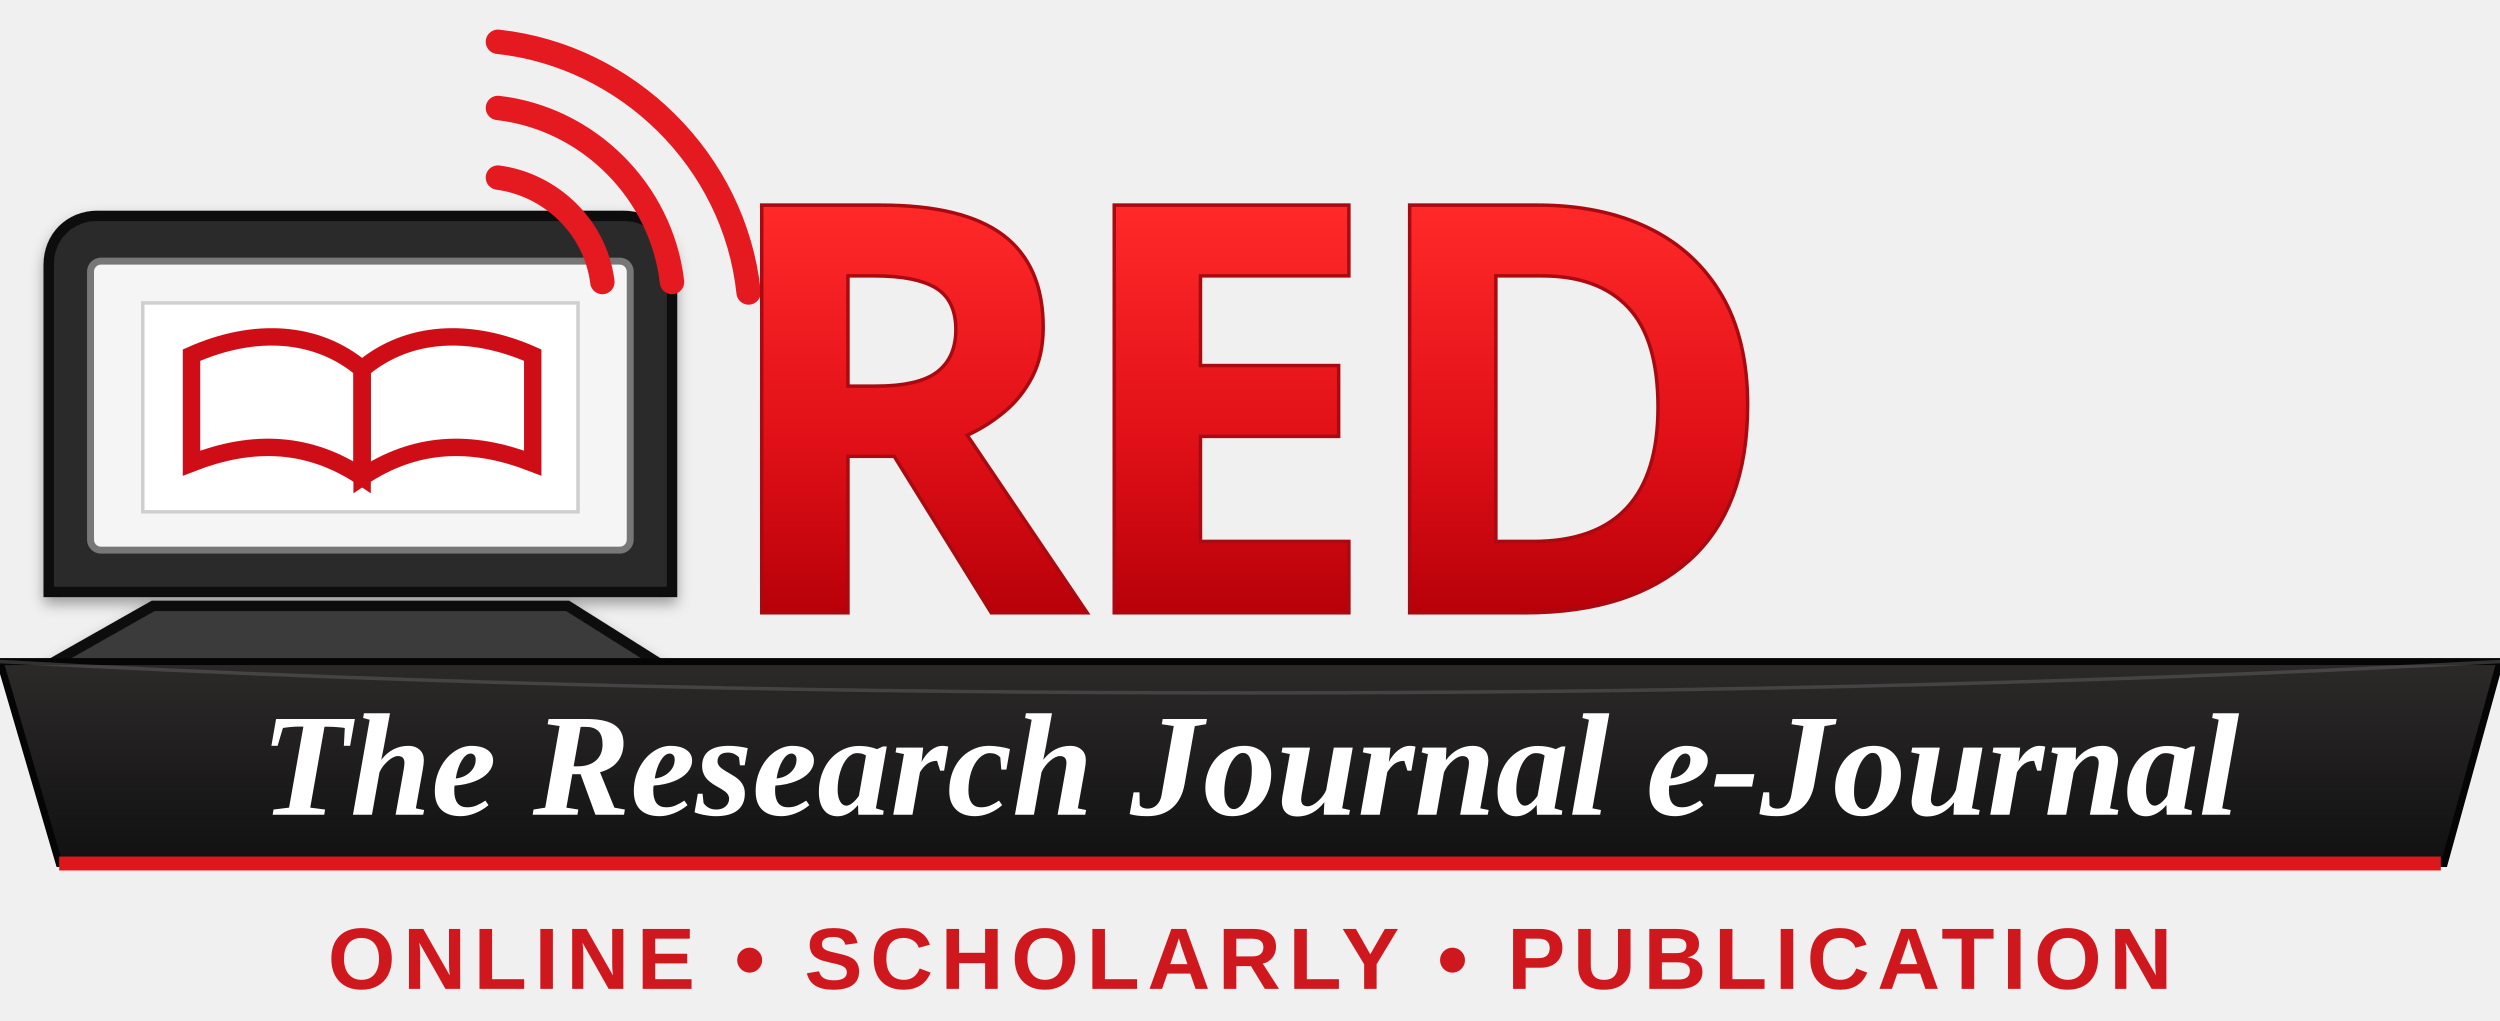
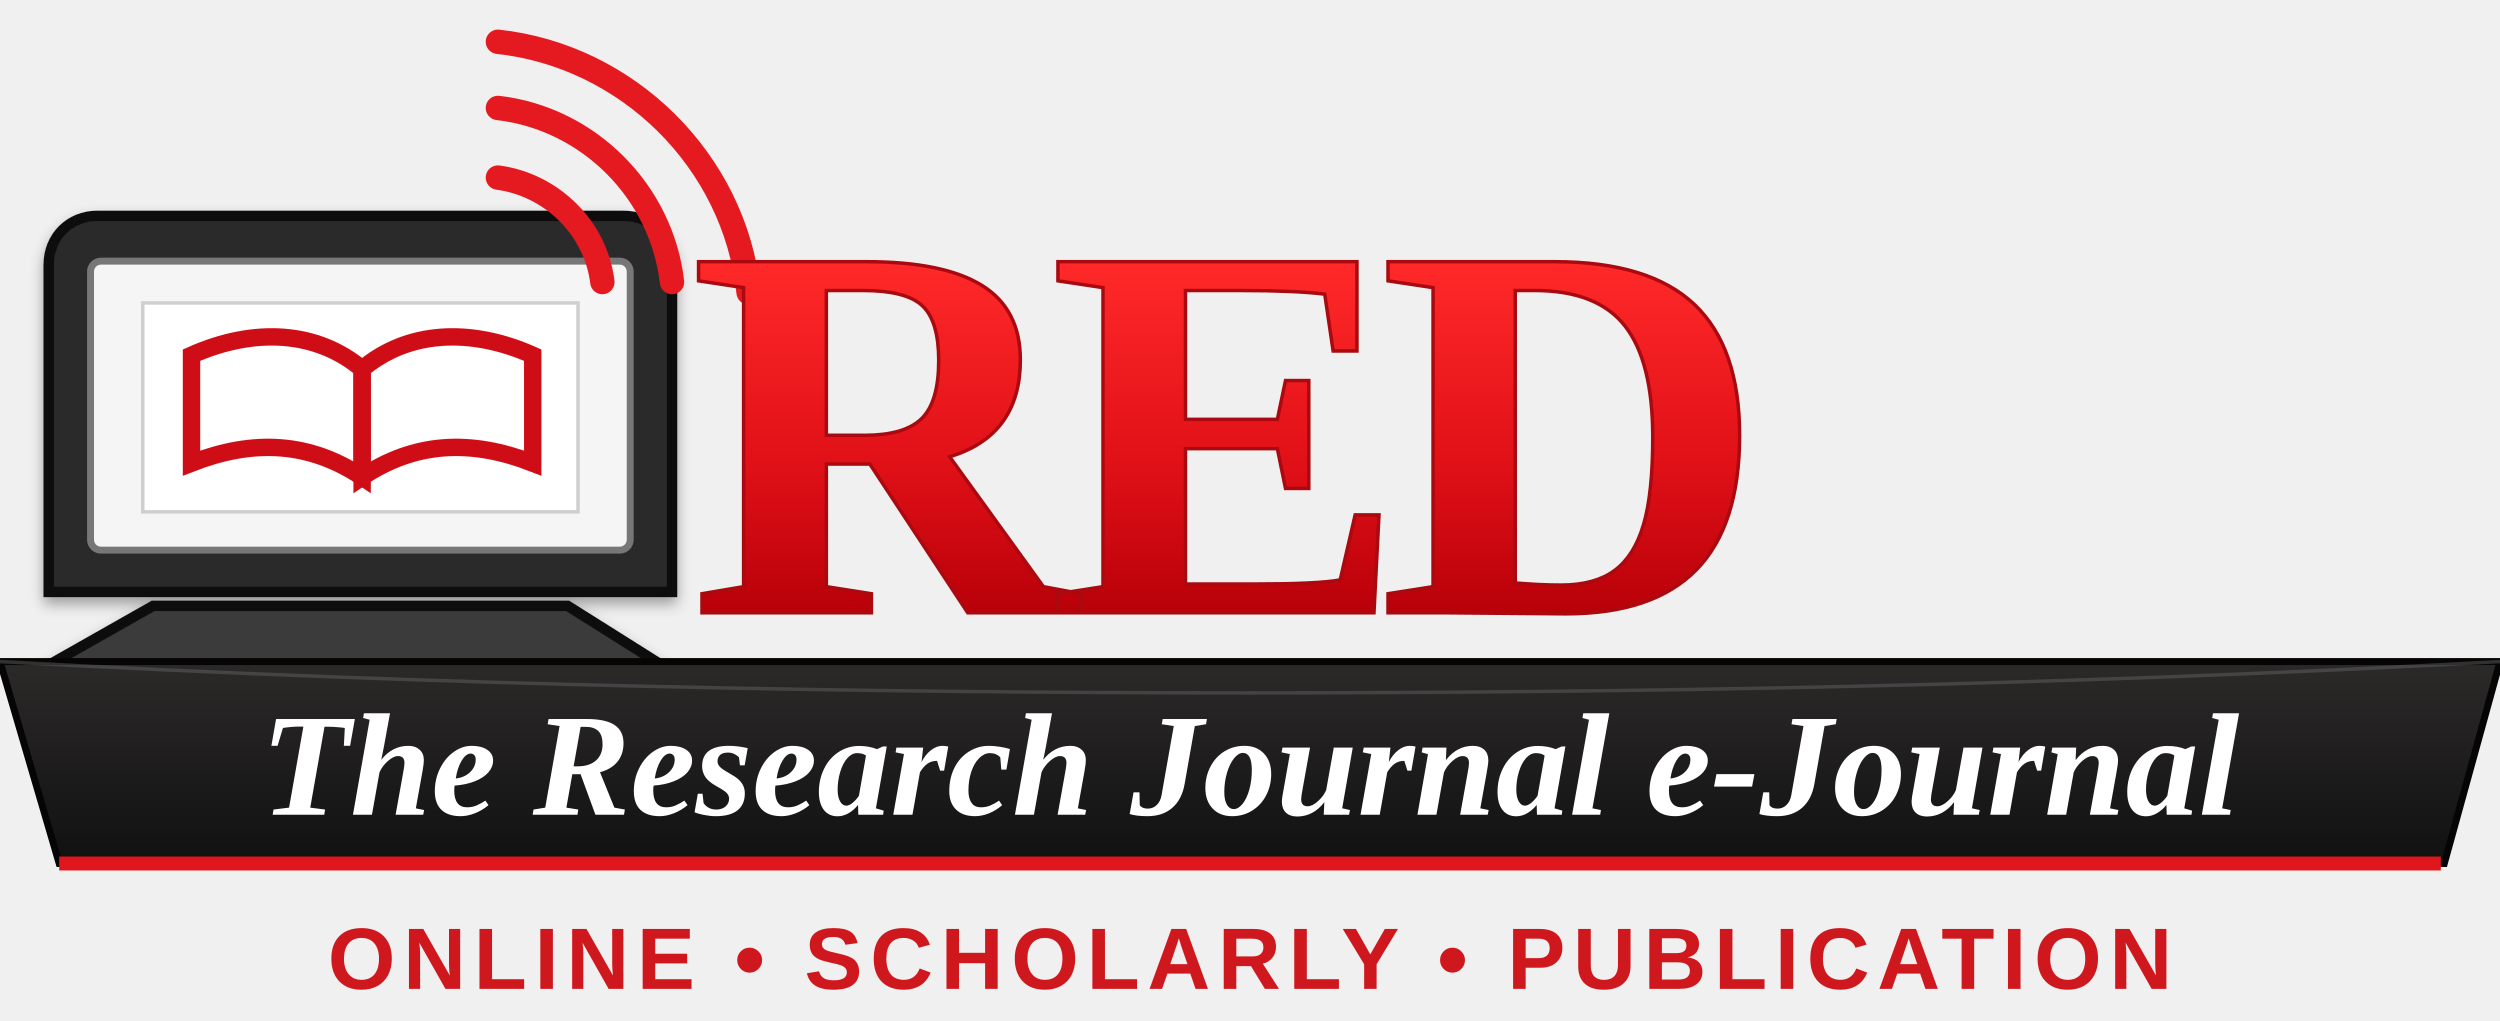
<svg xmlns="http://www.w3.org/2000/svg" viewBox="0 0 718 293" role="img" aria-labelledby="title desc">
  <defs>
    <linearGradient id="redGrad" x1="0" y1="0" x2="0" y2="1">
      <stop offset="0" stop-color="#ff2929" />
      <stop offset="0.58" stop-color="#e01017" />
      <stop offset="1" stop-color="#b80009" />
    </linearGradient>
    <linearGradient id="barGrad" x1="0" y1="0" x2="0" y2="1">
      <stop offset="0" stop-color="#2c2929" />
      <stop offset="1" stop-color="#111" />
    </linearGradient>
    <filter id="shadow" x="-20%" y="-20%" width="140%" height="140%">
      <feDropShadow dx="0" dy="2" stdDeviation="2" flood-color="#000" flood-opacity=".35" />
    </filter>
  </defs>
  <g transform="translate(7 50)" filter="url(#shadow)">
    <path d="M21 12h151c8 0 14 6 14 14v94H7V26c0-8 6-14 14-14z" fill="#2b2b2b" stroke="#111" stroke-width="3" />
    <rect x="19" y="25" width="155" height="83" rx="3" fill="#f5f5f5" stroke="#777" stroke-width="2" />
    <rect x="34" y="37" width="125" height="60" fill="#fff" stroke="#cfcfcf" />
    <path d="M48 52c18-8 36-7 49 4v31c-15-10-31-11-49-4V52z" fill="none" stroke="#cf1018" stroke-width="5" />
    <path d="M146 52c-18-8-36-7-49 4v31c15-10 31-11 49-4V52z" fill="none" stroke="#cf1018" stroke-width="5" />
    <path d="M97 56v31" stroke="#cf1018" stroke-width="3" />
    <path d="M37 124h119l27 17H7l30-17z" fill="#3a3a3a" stroke="#111" stroke-width="3" />
    <path d="M0 142h190l-15 12H14L0 142z" fill="#1c1c1c" />
  </g>
  <g fill="none" stroke="#e51a20" stroke-width="7" stroke-linecap="round">
    <path d="M143 31c26 3 47 24 50 50" />
    <path d="M143 12c37 4 68 34 72 72" />
    <path d="M143 51c15 2 28 14 30 30" />
  </g>
-   <text x="204" y="176" font-family="Arial Black, Impact, sans-serif" font-size="164" font-weight="900" letter-spacing="-7" fill="url(#redGrad)" stroke="#a9090f" stroke-width="1">RED</text>
+   <text x="198" y="176" font-family="Georgia, 'Times New Roman', serif" font-size="154" font-weight="900" letter-spacing="-8" fill="url(#redGrad)" stroke="#a9090f" stroke-width="1">RED</text>
  <path d="M0 190h718l-16 58H17L0 190z" fill="url(#barGrad)" stroke="#050505" stroke-width="2" />
  <path d="M0 190c127 7 251 9 359 9s232-2 359-9" fill="none" stroke="#666" stroke-width="1" opacity=".45" />
  <path d="M17 248h684" stroke="#df171d" stroke-width="4" />
-   <text x="359" y="234" text-anchor="middle" font-family="Georgia, 'Times New Roman', serif" font-size="42" font-weight="700" font-style="italic" fill="#fff">The Research Journal e-Journal</text>
+   <text x="359" y="234" text-anchor="middle" font-family="'Times New Roman', Georgia, serif" font-size="42" font-weight="700" font-style="italic" fill="#fff">The Research Journal e-Journal</text>
  <text x="359" y="284" text-anchor="middle" font-family="Arial, Helvetica, sans-serif" font-size="25" font-weight="800" letter-spacing="2.2" fill="#cf181e">ONLINE • SCHOLARLY • PUBLICATION</text>
</svg>
